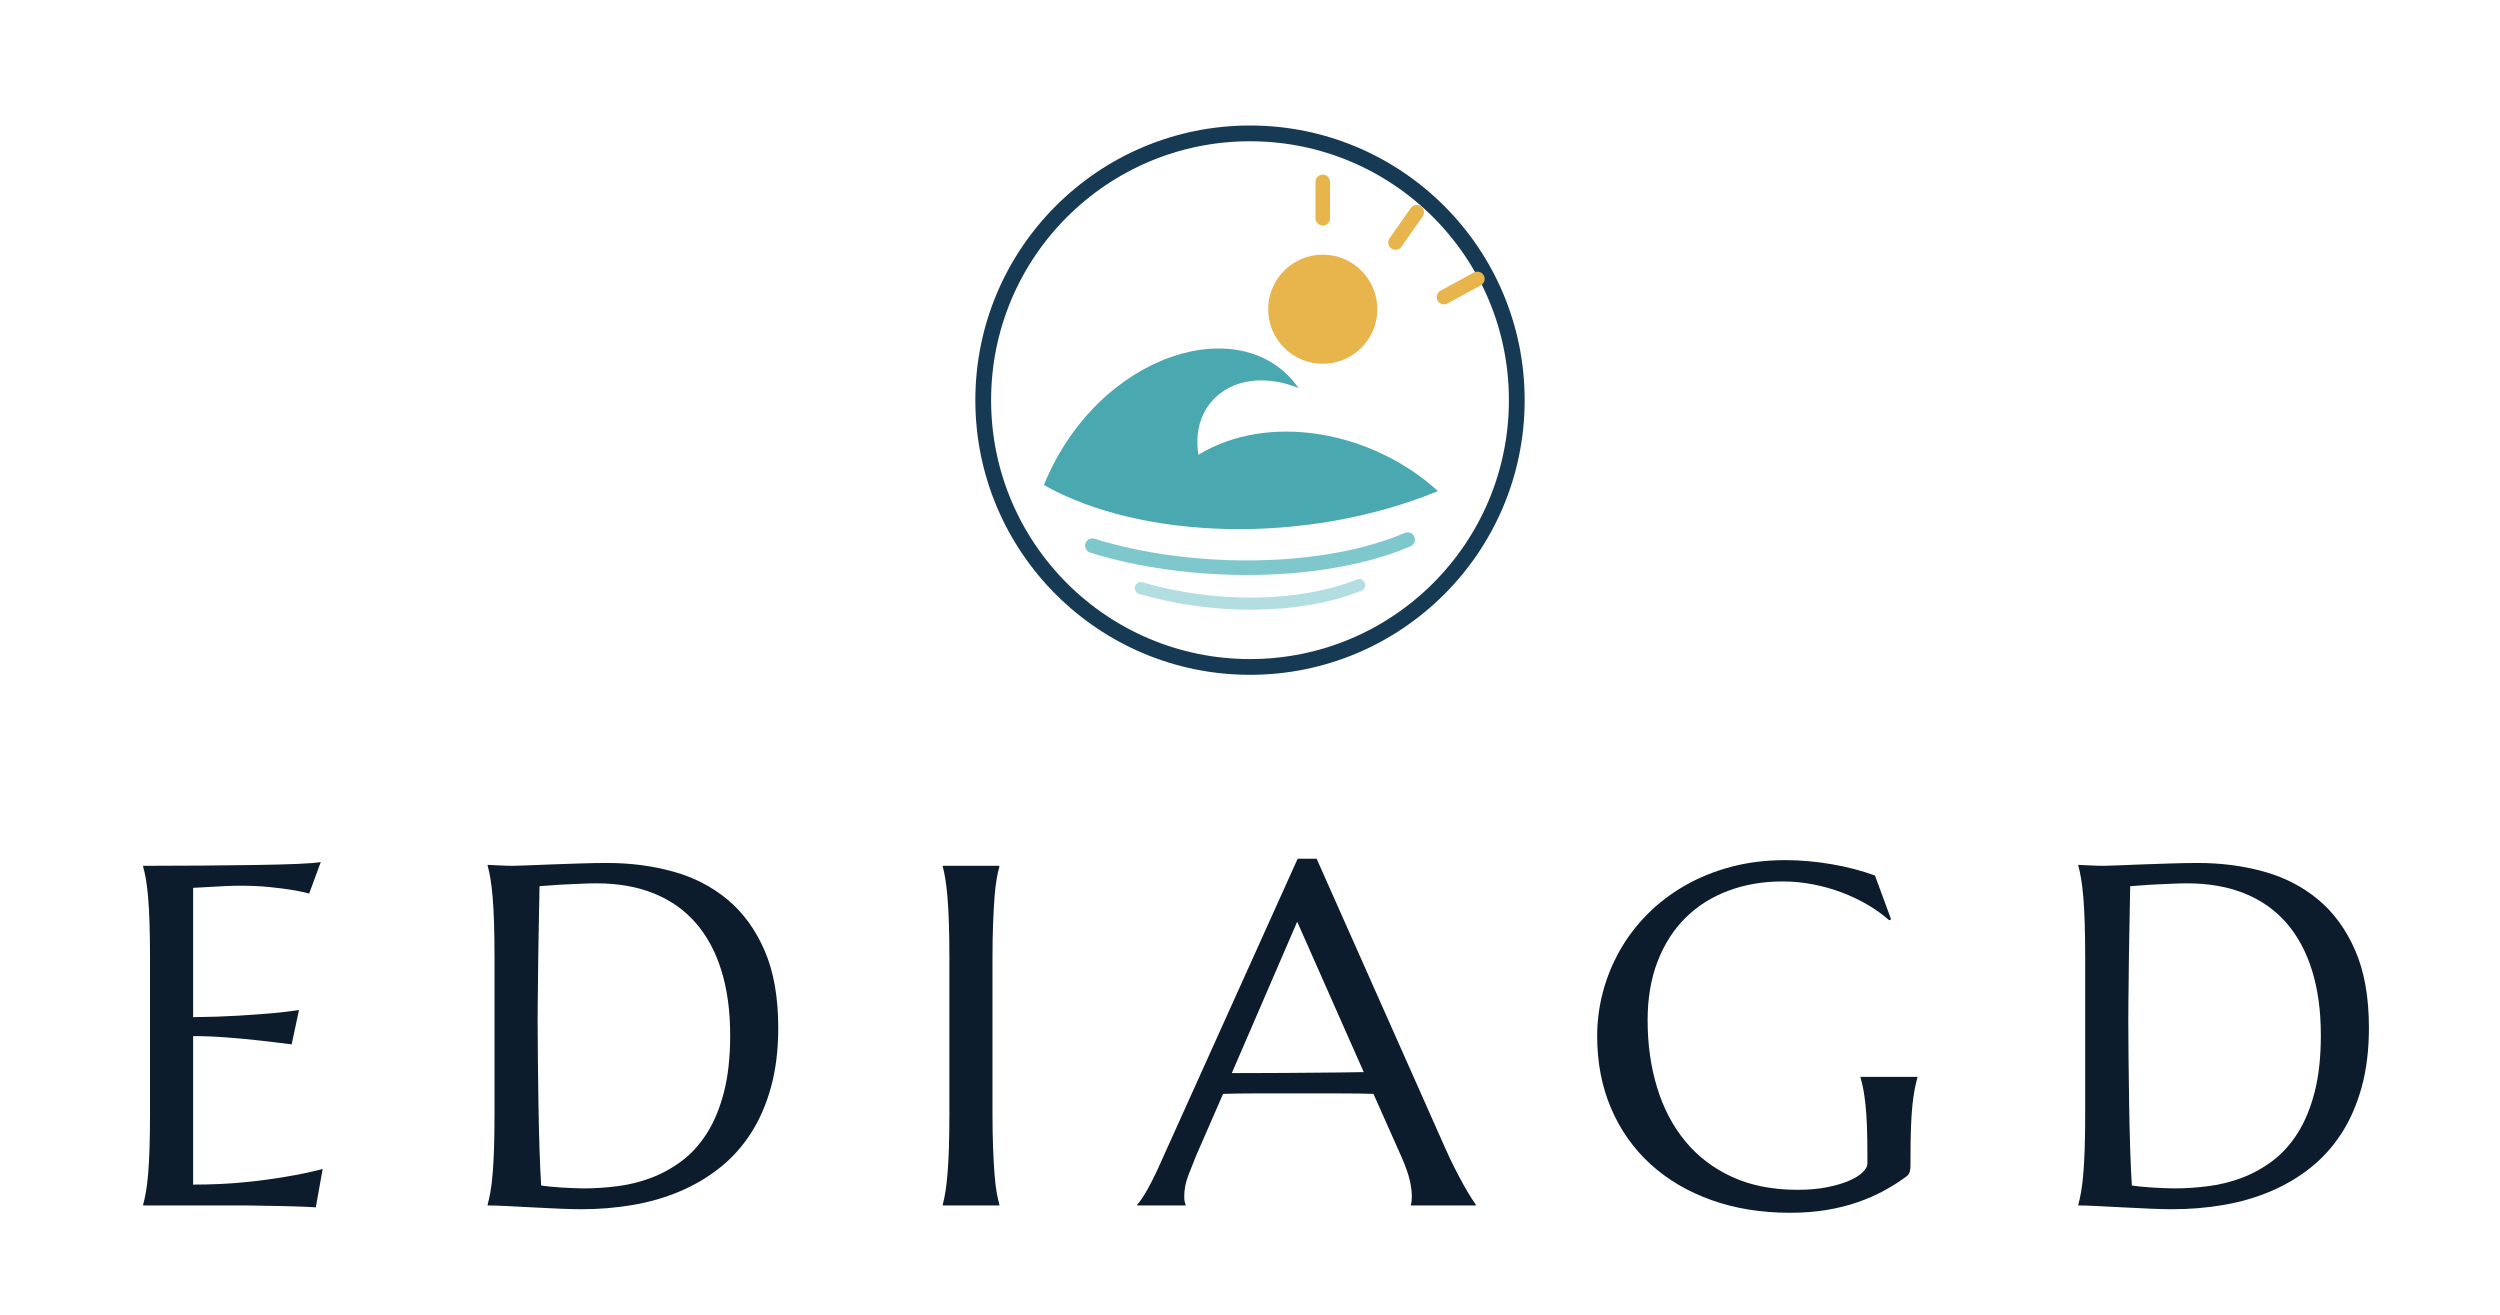
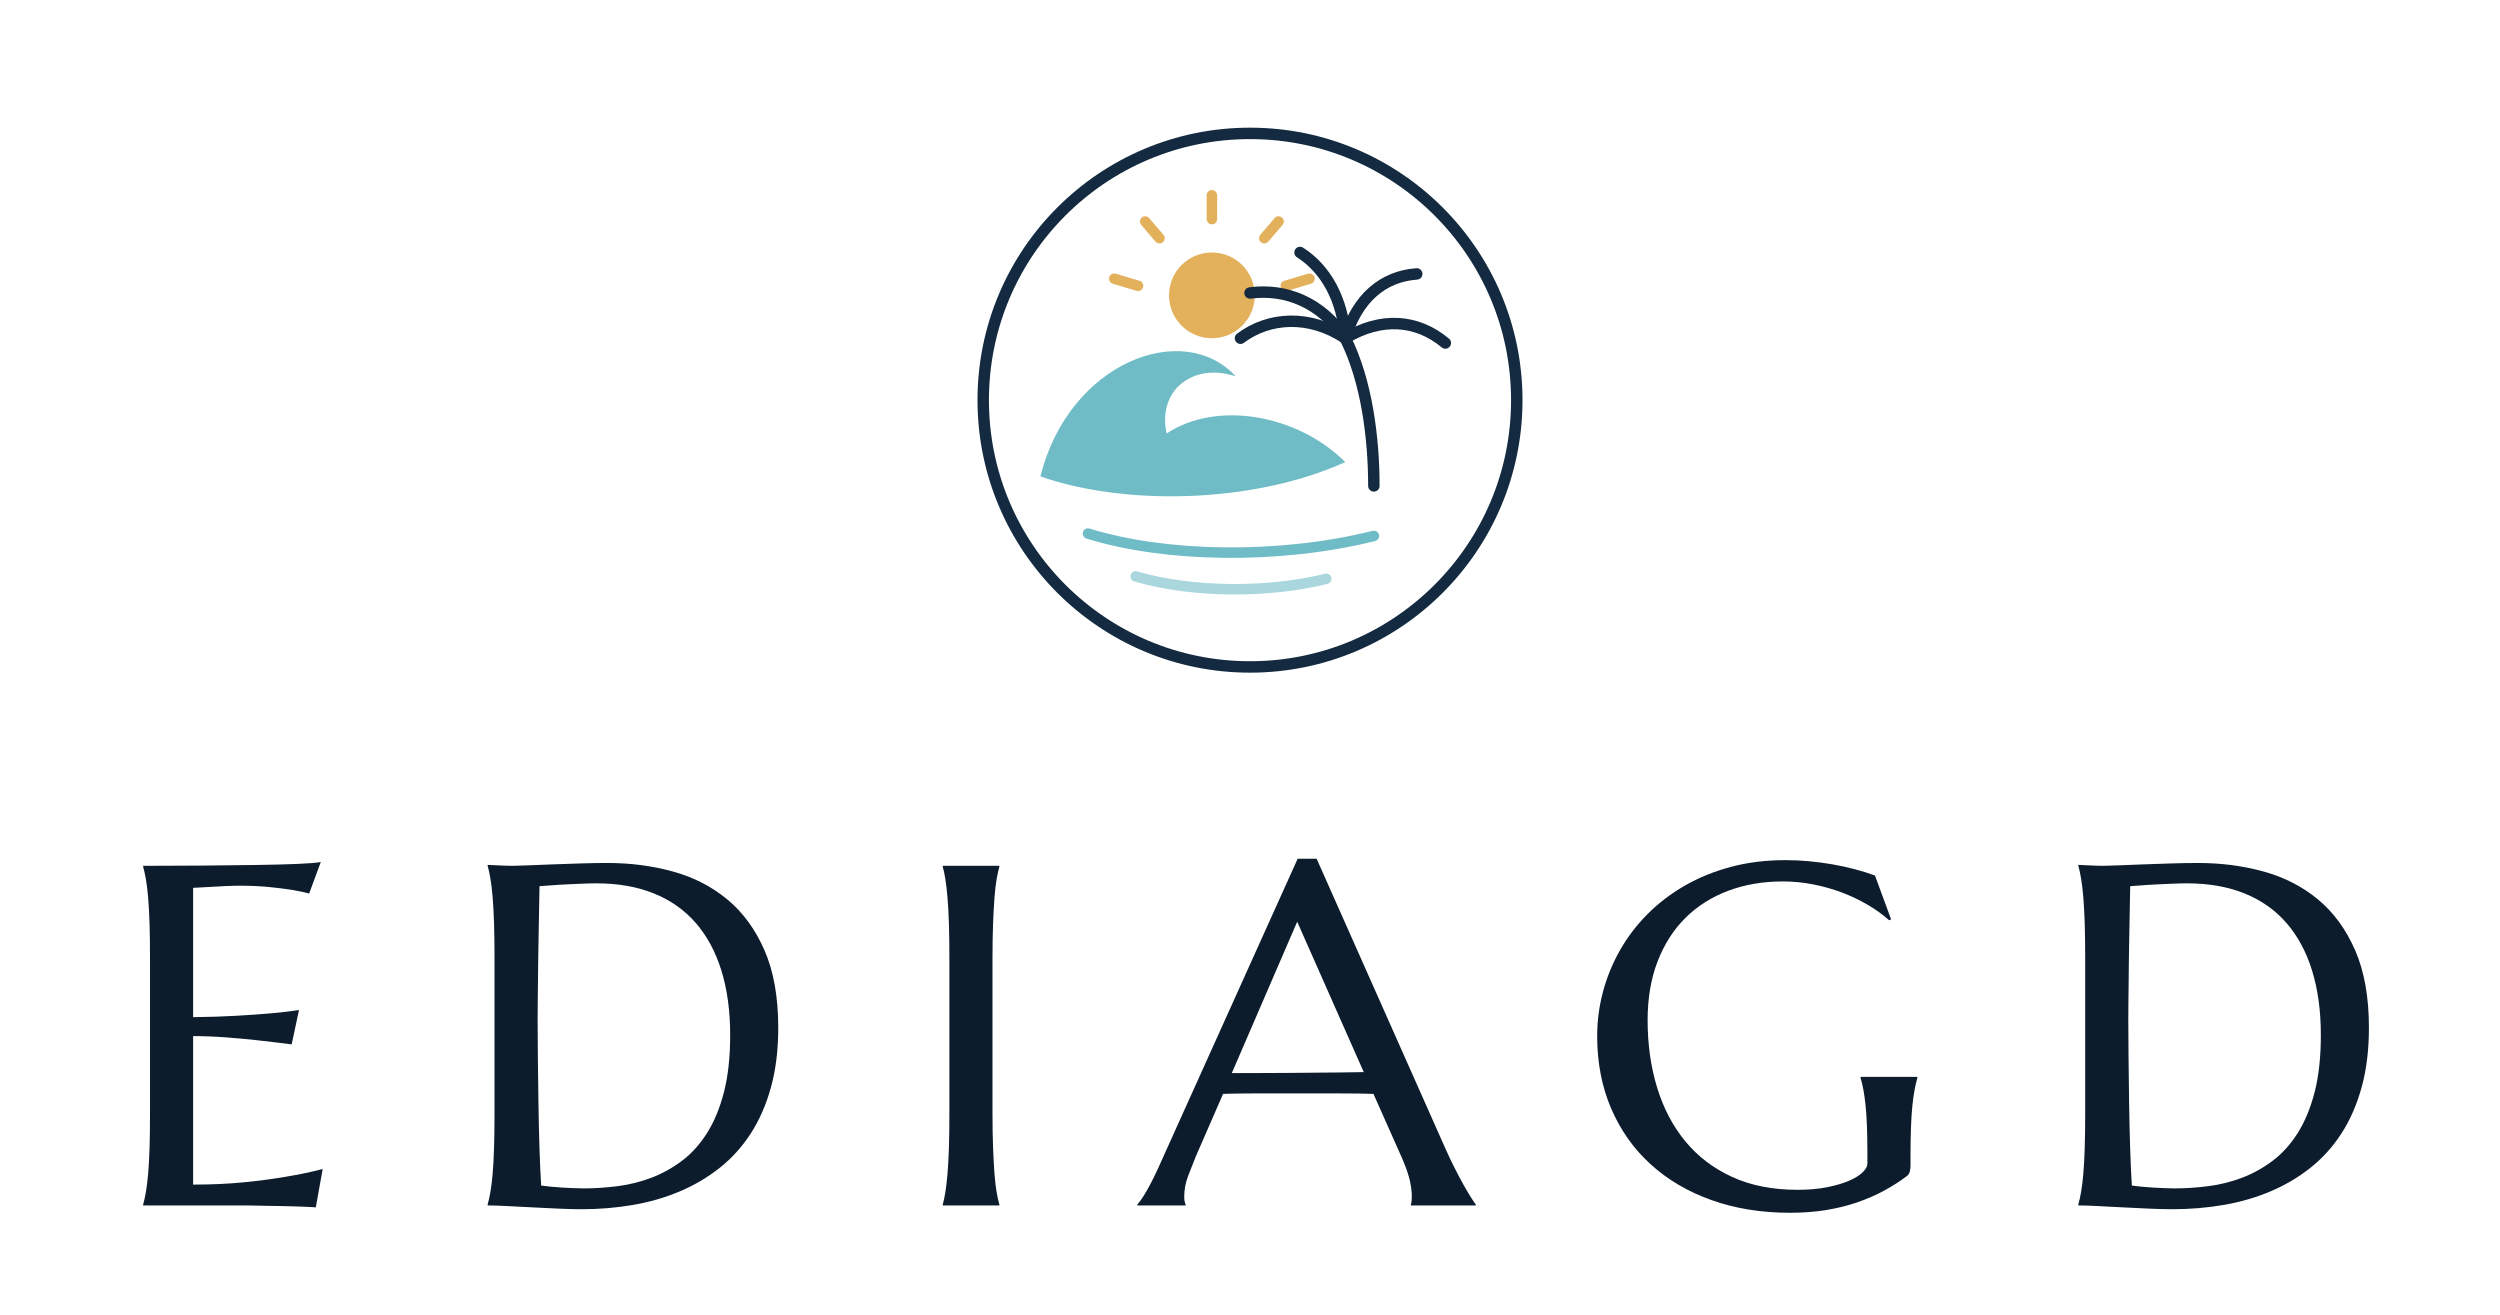
<svg xmlns="http://www.w3.org/2000/svg" viewBox="-158.141 -18.0 412.281 216.816" width="412.3" height="216.8" role="img" aria-label="EDIAGD">
-   <circle cx="48" cy="48" r="44" fill="none" stroke="#163A54" stroke-width="2.6" />
-   <g stroke="#E8B44C" stroke-width="2.4" stroke-linecap="round">
-     <line x1="60" y1="18" x2="60" y2="12" />
-     <line x1="72" y1="22" x2="75.5" y2="17" />
-     <line x1="80" y1="31" x2="85.5" y2="28" />
+   <g transform="translate(0.8571 0.8571) scale(0.785714)">
+     <circle cx="60" cy="60" r="56" fill="none" stroke="#132a40" stroke-width="2.4" />
+     <circle cx="52" cy="38" r="9" fill="#e3b15c" />
+     <g stroke="#e3b15c" stroke-width="2.2" stroke-linecap="round" fill="none">
+       <line x1="52" y1="22" x2="52" y2="17" />
+       <line x1="41" y1="26" x2="38" y2="22.5" />
+       <line x1="63" y1="26" x2="66" y2="22.5" />
+       <line x1="36.5" y1="36" x2="31.5" y2="34.5" />
+       <line x1="67.5" y1="36" x2="72.5" y2="34.5" />
+     </g>
+     <g fill="none" stroke="#132a40" stroke-width="2.4" stroke-linecap="round">
+       <path d="M86 78 C 86 68, 84.5 56, 80 47" />
+       <path d="M80 47 C 72.5 42, 64 42.5, 58 47" />
+       <path d="M80 47 C 75 39.5, 67.5 36.5, 60 37.5" />
+       <path d="M80 47 C 82.5 38.5, 88 34, 95 33.5" />
+       <path d="M80 47 C 87.5 42.5, 95 43, 101 48" />
+       <path d="M80 47 C 79.5 39, 76 32.5, 70.5 29" />
+     </g>
+     <path d="M16 76 C 22 52, 46 43, 57 55 C 48 52, 40.5 58, 42.5 67 C 53 60, 70 63, 80 73 C 60 82, 33 82, 16 76 Z" fill="#6fbcc6" />
+     <g fill="none" stroke="#6fbcc6" stroke-width="2.2" stroke-linecap="round">
+       <path d="M26 88 C 42 93, 66 93.5, 86 88.5" />
+       <path d="M36 97 C 48 100.5, 64 100.5, 76 97.5" opacity="0.6" />
+     </g>
  </g>
-   <circle cx="60" cy="33" r="9" fill="#E8B44C" />
-   <path d="M14 62 C 23 40, 47 33, 56 46 C 46 42, 38 48, 39.5 57 C 51 50, 68 53, 79 63 C 57 72, 30 71, 14 62 Z" fill="#4AA8B0" />
-   <path d="M22 72 C 38 77, 60 77, 74 71" fill="none" stroke="#7EC8CD" stroke-width="2.4" stroke-linecap="round" />
-   <path d="M30 79 C 42 82.5, 56 82.5, 66 78.5" fill="none" stroke="#7EC8CD" stroke-width="2.0" stroke-linecap="round" opacity="0.6" />
  <g fill="#0C1C2C">
    <path transform="translate(-140.141 180.816) scale(0.039062 -0.039062)" d="M143 1434Q268 1434 391.5 1435.0Q515 1436 618.0 1437.5Q721 1439 794.0 1442.0Q867 1445 893 1450L844 1317Q811 1326 767 1333Q729 1339 674.5 1344.5Q620 1350 549 1350Q525 1350 491.5 1348.5Q458 1347 427 1345Q391 1343 354 1341V795Q457 796 540.0 801.0Q623 806 681 811Q749 817 801 825L770 680Q701 689 629 697Q567 704 494.0 709.5Q421 715 354 715V88Q472 88 571.0 98.0Q670 108 744 121Q830 135 901 154L872 -8Q860 -7 836.0 -6.0Q812 -5 782.5 -4.0Q753 -3 720.5 -2.5Q688 -2 659.0 -1.5Q630 -1 607.5 -0.5Q585 0 575 0H143V4Q149 25 154.5 56.0Q160 87 164.0 133.0Q168 179 170.0 242.5Q172 306 172 391V1042Q172 1127 170.0 1190.5Q168 1254 164.0 1300.5Q160 1347 154.5 1378.0Q149 1409 143 1430V1434Z" />
    <path transform="translate(-83.322 180.816) scale(0.039062 -0.039062)" d="M362 1348Q360 1236 358 1131Q357 1086 356.5 1039.0Q356 992 355.5 946.5Q355 901 354.5 859.5Q354 818 354 786Q354 719 355.0 624.0Q356 529 357.5 429.0Q359 329 362.0 237.0Q365 145 369 84Q383 82 406.5 79.5Q430 77 456.0 75.5Q482 74 507.0 73.0Q532 72 549 72Q619 72 692.5 81.5Q766 91 834.5 117.0Q903 143 963.5 188.5Q1024 234 1069.5 306.0Q1115 378 1141.0 479.5Q1167 581 1167 719Q1167 872 1130.0 991.5Q1093 1111 1021.5 1193.0Q950 1275 844.5 1317.5Q739 1360 602 1360Q575 1360 541.0 1358.5Q507 1357 473.5 1355.5Q440 1354 410.5 1351.5Q381 1349 362 1348ZM143 1438Q166 1437 186 1436Q203 1435 221.0 1434.5Q239 1434 250 1434Q269 1434 313.5 1436.0Q358 1438 415.0 1440.0Q472 1442 533.5 1444.0Q595 1446 649 1446Q794 1446 925.0 1410.0Q1056 1374 1155.0 1292.0Q1254 1210 1312.0 1077.0Q1370 944 1370 750Q1370 611 1339.5 500.0Q1309 389 1254.0 304.0Q1199 219 1122.5 158.5Q1046 98 953.5 59.0Q861 20 756.0 2.0Q651 -16 539 -16Q499 -16 442.5 -13.5Q386 -11 329.0 -8.0Q272 -5 221.5 -2.5Q171 0 143 0V4Q149 25 154.5 56.0Q160 87 164.0 133.0Q168 179 170.0 242.5Q172 306 172 391V1042Q172 1127 170.0 1191.5Q168 1256 164.0 1302.5Q160 1349 154.5 1381.0Q149 1413 143 1434Z" />
    <path transform="translate(-8.613 180.816) scale(0.039062 -0.039062)" d="M152 4Q158 25 163.0 56.0Q168 87 172.0 133.0Q176 179 178.0 242.5Q180 306 180 391V1042Q180 1127 178.0 1190.5Q176 1254 172.0 1300.5Q168 1347 163.0 1378.0Q158 1409 152 1430V1434H391V1430Q385 1409 379.5 1378.0Q374 1347 370.5 1300.5Q367 1254 364.5 1190.5Q362 1127 362 1042V391Q362 306 364.5 242.5Q367 179 370.5 133.0Q374 87 379.5 56.0Q385 25 391 4V0H152Z" />
    <path transform="translate(30.198 180.816) scale(0.039062 -0.039062)" d="M1135 0V4Q1137 9 1138.0 19.0Q1139 29 1139 37Q1139 68 1130.5 105.5Q1122 143 1098 199L977 471Q921 473 828.0 473.0Q735 473 627 473Q548 473 474.5 473.0Q401 473 342 471L227 207Q212 170 195.0 126.0Q178 82 178 37Q178 24 180.0 15.5Q182 7 184 4V0H-20V4Q-2 23 25.0 71.5Q52 120 84 193L657 1464H737L1280 242Q1299 199 1319.5 158.5Q1340 118 1358.0 86.0Q1376 54 1390.0 32.0Q1404 10 1409 4V0ZM487 559Q545 559 606.0 559.5Q667 560 725.5 560.5Q784 561 838.0 561.5Q892 562 936 563L655 1198L379 559Z" />
    <path transform="translate(102.056 180.816) scale(0.039062 -0.039062)" d="M1405 168Q1405 157 1402.5 145.0Q1400 133 1391 125Q1346 91 1293.5 62.5Q1241 34 1180.0 13.0Q1119 -8 1048.5 -19.5Q978 -31 897 -31Q715 -31 565.0 22.5Q415 76 307.5 174.0Q200 272 141.0 409.5Q82 547 82 715Q82 810 106.5 902.0Q131 994 178.0 1077.0Q225 1160 294.0 1229.5Q363 1299 451.5 1350.0Q540 1401 646.5 1429.5Q753 1458 877 1458Q925 1458 975.0 1453.5Q1025 1449 1074.0 1440.5Q1123 1432 1168.5 1420.0Q1214 1408 1255 1393L1323 1208L1315 1204Q1276 1239 1225.0 1269.0Q1174 1299 1116.0 1321.0Q1058 1343 994.5 1355.5Q931 1368 866 1368Q740 1368 635.0 1328.5Q530 1289 454.5 1214.0Q379 1139 337.0 1030.0Q295 921 295 782Q295 629 335.0 498.0Q375 367 454.0 271.0Q533 175 651.5 120.5Q770 66 928 66Q998 66 1053.0 77.0Q1108 88 1146.0 104.5Q1184 121 1203.5 140.5Q1223 160 1223 176V215Q1223 285 1221.0 336.0Q1219 387 1215.0 424.5Q1211 462 1206.0 489.0Q1201 516 1194 539V543H1434V539Q1428 518 1422.5 489.5Q1417 461 1413.0 422.0Q1409 383 1407.0 330.5Q1405 278 1405 209Z" />
    <path transform="translate(179.031 180.816) scale(0.039062 -0.039062)" d="M362 1348Q360 1236 358 1131Q357 1086 356.5 1039.0Q356 992 355.5 946.5Q355 901 354.5 859.5Q354 818 354 786Q354 719 355.0 624.0Q356 529 357.5 429.0Q359 329 362.0 237.0Q365 145 369 84Q383 82 406.5 79.5Q430 77 456.0 75.5Q482 74 507.0 73.0Q532 72 549 72Q619 72 692.5 81.5Q766 91 834.5 117.0Q903 143 963.5 188.5Q1024 234 1069.5 306.0Q1115 378 1141.0 479.5Q1167 581 1167 719Q1167 872 1130.0 991.5Q1093 1111 1021.5 1193.0Q950 1275 844.5 1317.5Q739 1360 602 1360Q575 1360 541.0 1358.5Q507 1357 473.5 1355.5Q440 1354 410.5 1351.5Q381 1349 362 1348ZM143 1438Q166 1437 186 1436Q203 1435 221.0 1434.5Q239 1434 250 1434Q269 1434 313.5 1436.0Q358 1438 415.0 1440.0Q472 1442 533.5 1444.0Q595 1446 649 1446Q794 1446 925.0 1410.0Q1056 1374 1155.0 1292.0Q1254 1210 1312.0 1077.0Q1370 944 1370 750Q1370 611 1339.5 500.0Q1309 389 1254.0 304.0Q1199 219 1122.5 158.5Q1046 98 953.5 59.0Q861 20 756.0 2.0Q651 -16 539 -16Q499 -16 442.5 -13.5Q386 -11 329.0 -8.0Q272 -5 221.5 -2.5Q171 0 143 0V4Q149 25 154.5 56.0Q160 87 164.0 133.0Q168 179 170.0 242.5Q172 306 172 391V1042Q172 1127 170.0 1191.5Q168 1256 164.0 1302.5Q160 1349 154.5 1381.0Q149 1413 143 1434Z" />
  </g>
</svg>
